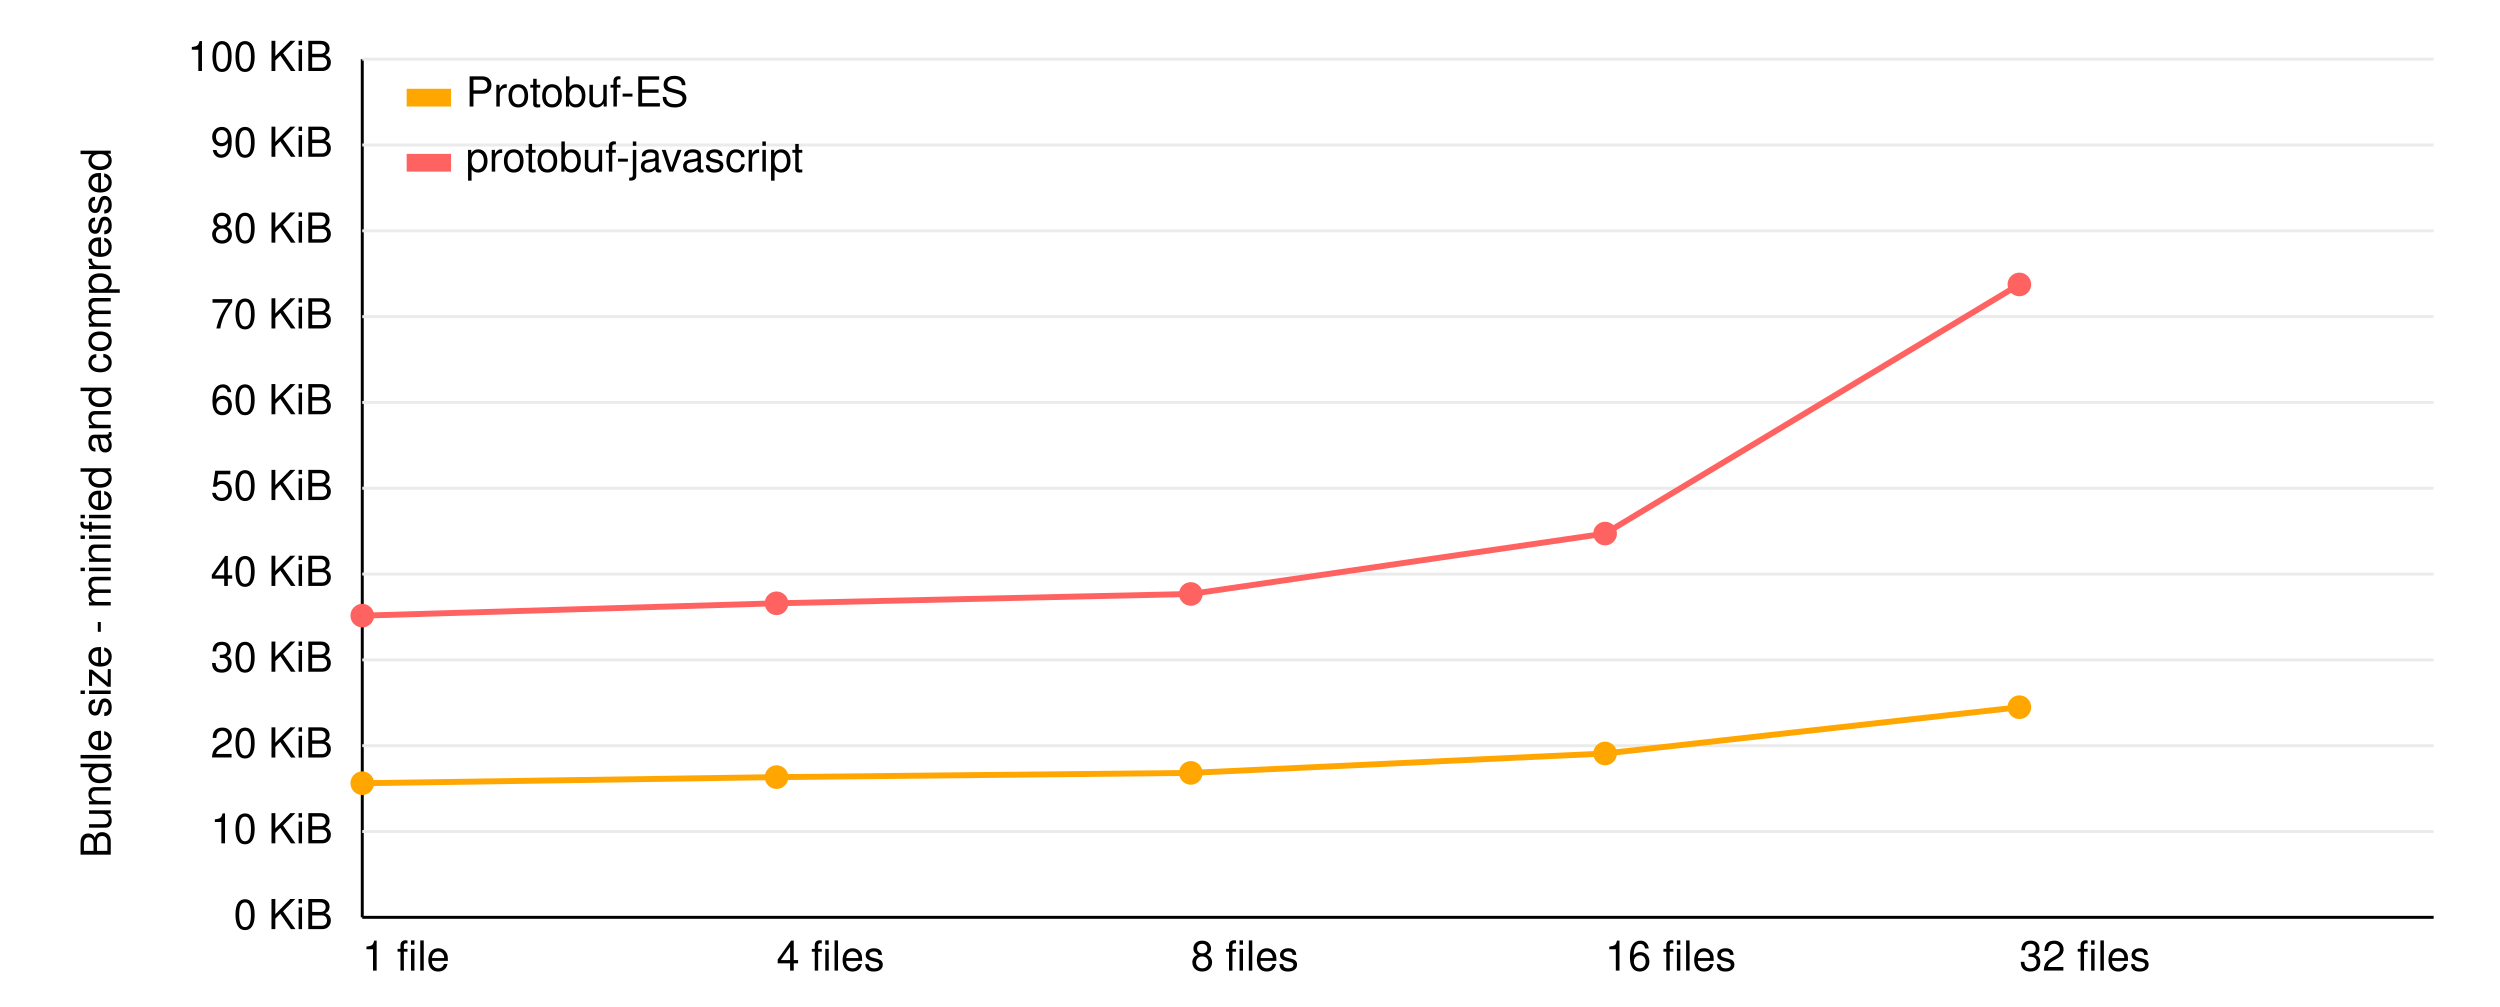
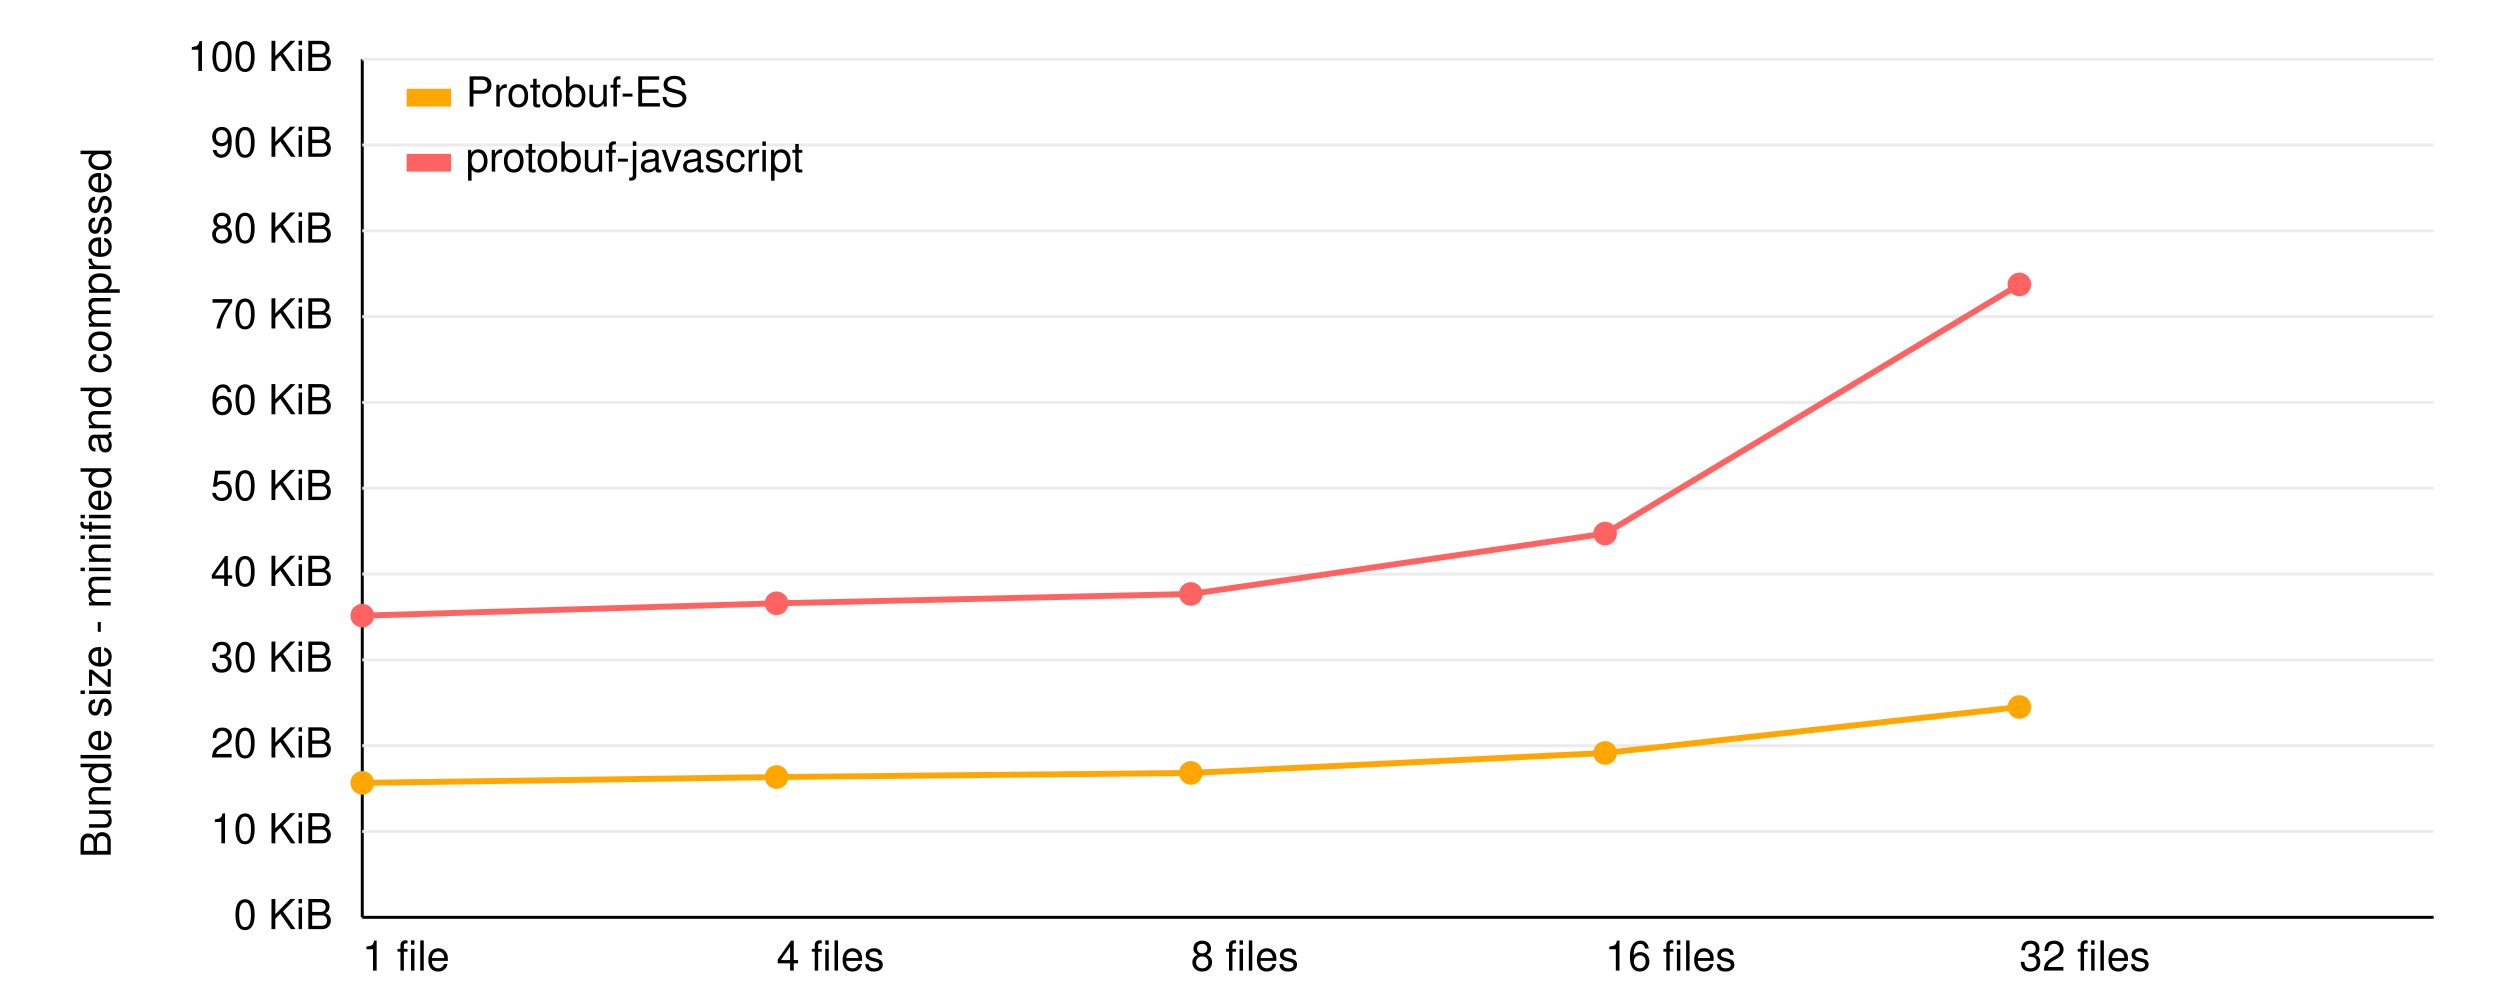
<svg xmlns="http://www.w3.org/2000/svg" version="1.1" width="820px" height="330px" viewBox="0 0 820 340" class="chart">
  <style>
      
      text {
        font: 14px Verdana, Helvetica, Arial, sans-serif;
      }
      
    </style>
  <g transform="translate(110,310)">
    <line y1="0" x2="700" stroke="black" />
    <text x="0" y="18" text-anchor="start">1 file</text>
    <text x="140" y="18" text-anchor="start">4 files</text>
    <text x="280" y="18" text-anchor="start">8 files</text>
    <text x="420" y="18" text-anchor="start">16 files</text>
    <text x="560" y="18" text-anchor="start">32 files</text>
  </g>
  <g transform="translate(110, 20)">
    <line x1="0" x2="0" y1="0" y2="290" stroke="black" />
    <g transform="rotate(-90), translate(-150,-85)">
      <text text-anchor="middle">Bundle size - minified and compressed</text>
    </g>
    <text x="-10" y="4" text-anchor="end">100 KiB</text>
    <line x1="0" x2="700" y1="0" y2="0" stroke="#ebebeb" />
    <text x="-10" y="33" text-anchor="end">90 KiB</text>
    <line x1="0" x2="700" y1="29" y2="29" stroke="#ebebeb" />
    <text x="-10" y="62" text-anchor="end">80 KiB</text>
    <line x1="0" x2="700" y1="58" y2="58" stroke="#ebebeb" />
    <text x="-10" y="91" text-anchor="end">70 KiB</text>
    <line x1="0" x2="700" y1="87" y2="87" stroke="#ebebeb" />
    <text x="-10" y="120" text-anchor="end">60 KiB</text>
    <line x1="0" x2="700" y1="116" y2="116" stroke="#ebebeb" />
    <text x="-10" y="149" text-anchor="end">50 KiB</text>
    <line x1="0" x2="700" y1="145" y2="145" stroke="#ebebeb" />
    <text x="-10" y="178" text-anchor="end">40 KiB</text>
    <line x1="0" x2="700" y1="174" y2="174" stroke="#ebebeb" />
    <text x="-10" y="207" text-anchor="end">30 KiB</text>
    <line x1="0" x2="700" y1="203" y2="203" stroke="#ebebeb" />
    <text x="-10" y="236" text-anchor="end">20 KiB</text>
    <line x1="0" x2="700" y1="232" y2="232" stroke="#ebebeb" />
    <text x="-10" y="265" text-anchor="end">10 KiB</text>
    <line x1="0" x2="700" y1="261" y2="261" stroke="#ebebeb" />
    <text x="-10" y="294" text-anchor="end">0 KiB</text>
  </g>
  <g transform="translate(110, 20)">
-     <polyline fill="none" stroke="#ffa600" stroke-width="2" points="0,244.676 140,242.617 280,241.19 420,234.631 560,218.99">
+     <polyline fill="none" stroke="#ffa600" stroke-width="2" points="0,244.554 140,242.592 280,241.201 420,234.455 560,218.922">
    </polyline>
-     <circle cx="0" cy="244.676" r="4" fill="#ffa600" />
-     <circle cx="140" cy="242.617" r="4" fill="#ffa600" />
-     <circle cx="280" cy="241.19" r="4" fill="#ffa600" />
-     <circle cx="420" cy="234.631" r="4" fill="#ffa600" />
-     <circle cx="560" cy="218.99" r="4" fill="#ffa600" />
+     <circle cx="0" cy="244.554" r="4" fill="#ffa600" />
+     <circle cx="140" cy="242.592" r="4" fill="#ffa600" />
+     <circle cx="280" cy="241.201" r="4" fill="#ffa600" />
+     <circle cx="420" cy="234.455" r="4" fill="#ffa600" />
+     <circle cx="560" cy="218.922" r="4" fill="#ffa600" />
  </g>
  <g transform="translate(110, 20)">
    <polyline fill="none" stroke="#ff6361" stroke-width="2" points="0,188.05 140,183.875 280,180.726 420,160.313 560,76.125">
    </polyline>
    <circle cx="0" cy="188.05" r="4" fill="#ff6361" />
    <circle cx="140" cy="183.875" r="4" fill="#ff6361" />
    <circle cx="280" cy="180.726" r="4" fill="#ff6361" />
    <circle cx="420" cy="160.313" r="4" fill="#ff6361" />
    <circle cx="560" cy="76.125" r="4" fill="#ff6361" />
  </g>
  <g transform="translate(125, 30)">
    <g transform="translate(0, 0)">
      <rect width="15" height="6" fill="#ffa600" />
      <text x="20" y="6">Protobuf-ES</text>
    </g>
    <g transform="translate(0, 22)">
      <rect width="15" height="6" fill="#ff6361" />
      <text x="20" y="6">protobuf-javascript</text>
    </g>
  </g>
</svg>
